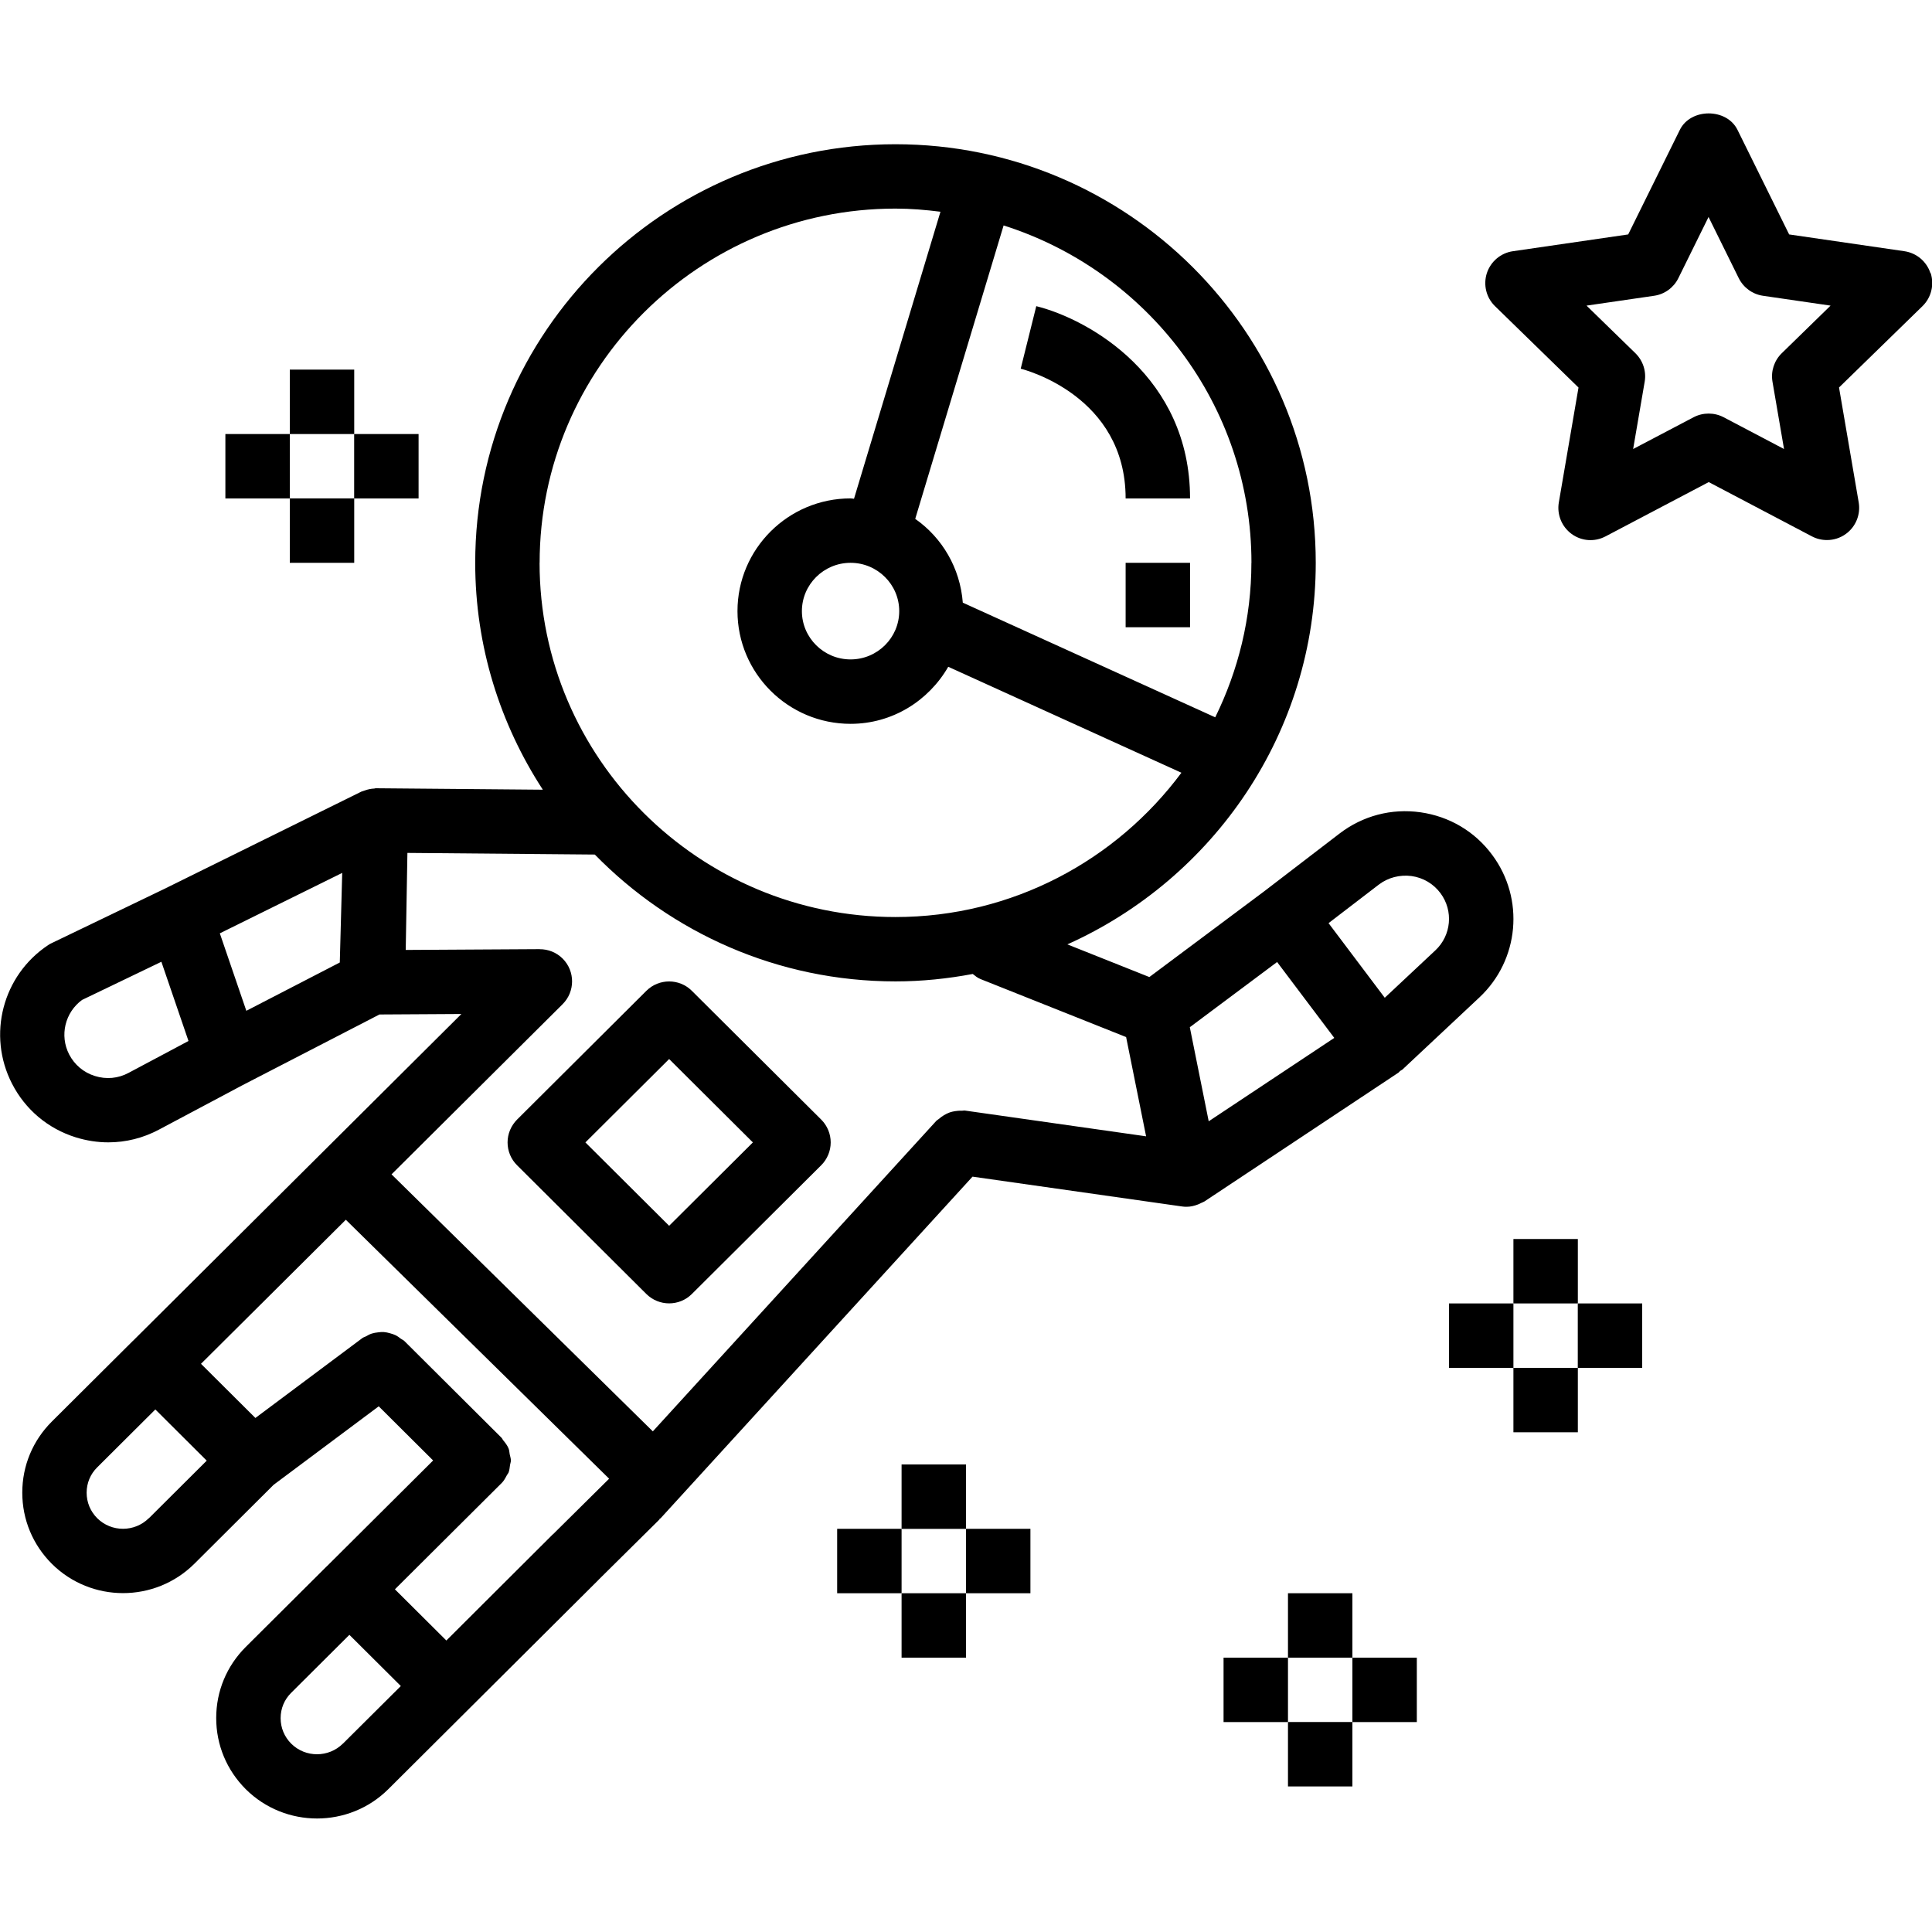
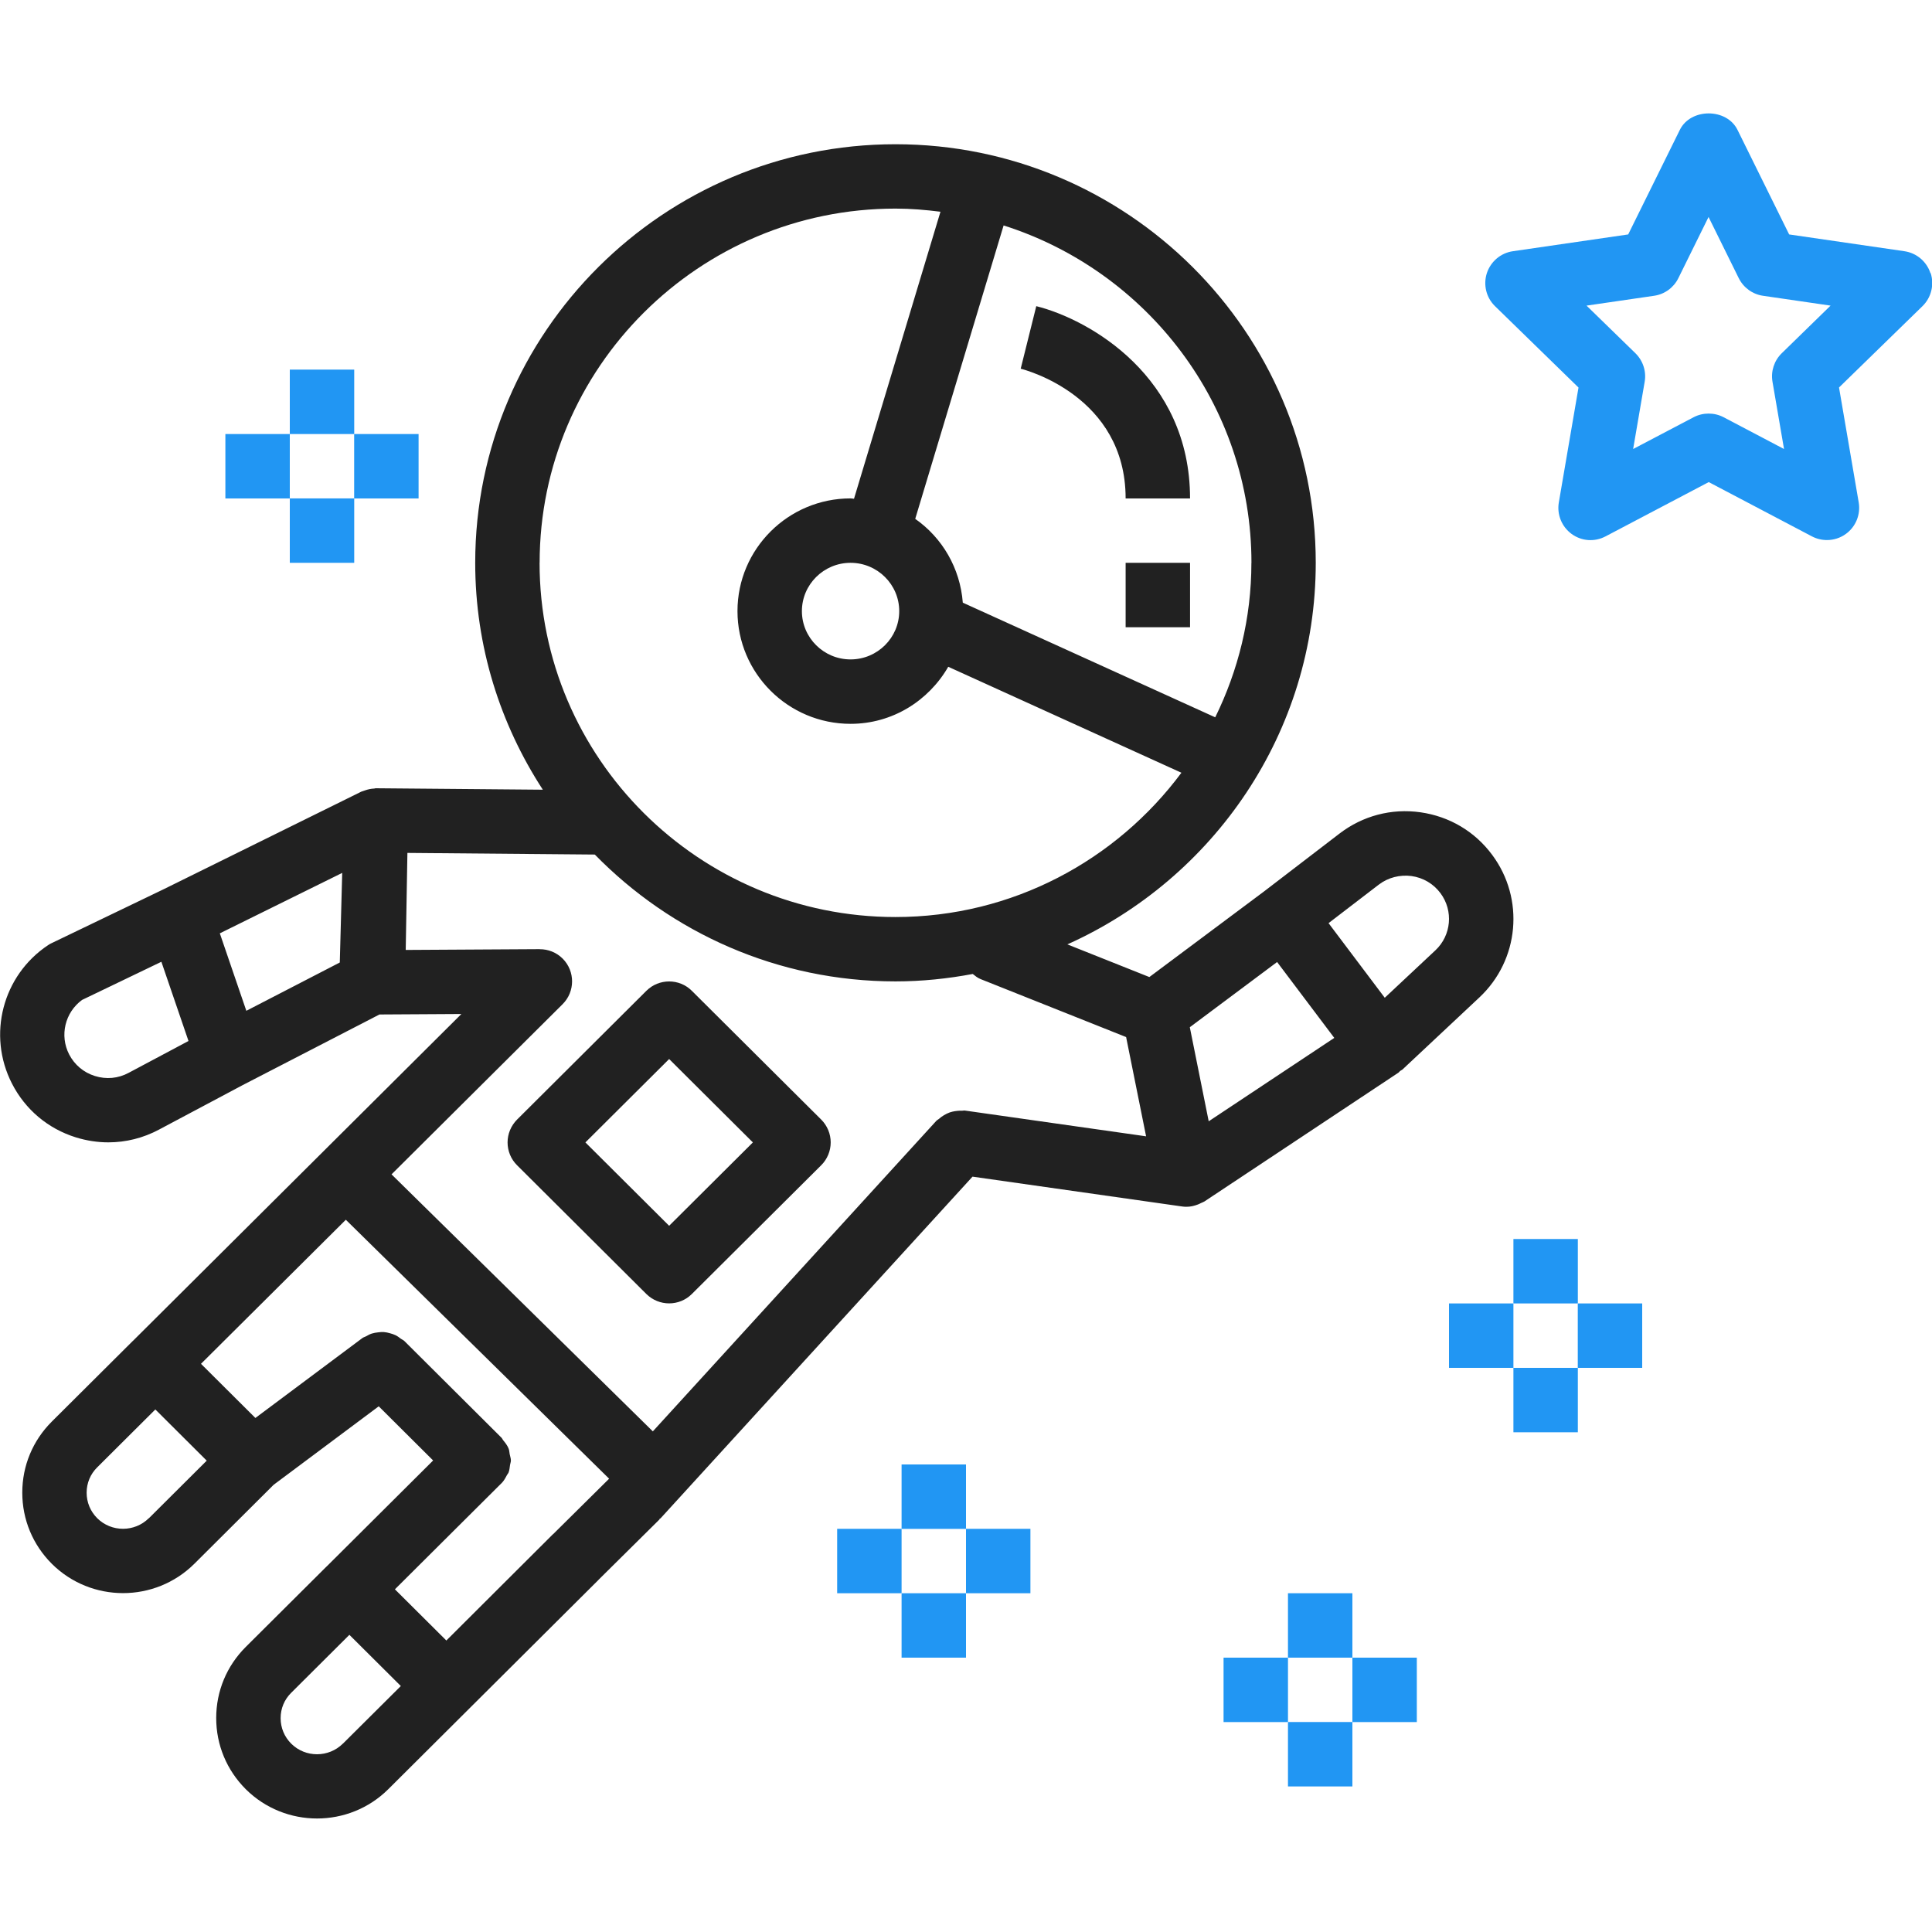
<svg xmlns="http://www.w3.org/2000/svg" version="1.1" width="32" height="32" viewBox="0 0 32 32">
-   <path d="M31.974 4.524c-0.063-0.193-0.229-0.333-0.43-0.363l-1.91-0.278-0.855-1.731c-0.179-0.365-0.777-0.365-0.956 0l-0.855 1.731-1.91 0.278c-0.201 0.029-0.367 0.17-0.431 0.363-0.062 0.193-0.011 0.405 0.135 0.547l1.383 1.348-0.326 1.903c-0.034 0.2 0.048 0.402 0.212 0.522 0.166 0.121 0.382 0.135 0.562 0.040l1.709-0.899 1.709 0.899c0.078 0.041 0.164 0.061 0.249 0.061 0.11 0 0.221-0.034 0.314-0.102 0.164-0.119 0.246-0.322 0.212-0.522l-0.326-1.903 1.383-1.348c0.145-0.142 0.197-0.354 0.135-0.547zM29.511 5.851c-0.125 0.122-0.183 0.299-0.153 0.472l0.191 1.114-1-0.526c-0.078-0.041-0.163-0.061-0.249-0.061s-0.17 0.020-0.249 0.061l-1.001 0.526 0.191-1.114c0.030-0.173-0.028-0.349-0.153-0.472l-0.81-0.789 1.119-0.163c0.174-0.025 0.324-0.134 0.402-0.292l0.5-1.013 0.5 1.013c0.078 0.157 0.228 0.267 0.402 0.292l1.119 0.163-0.809 0.789z" />
-   <path d="M26.134 20.522h-1.067v1.067h1.067v-1.067z" />
-   <path d="M26.134 22.656h-1.067v1.067h1.067v-1.067z" />
-   <path d="M27.2 21.589h-1.067v1.067h1.067v-1.067z" />
-   <path d="M25.067 21.589h-1.067v1.067h1.067v-1.067z" />
-   <path d="M22.4 26.389h-1.067v1.067h1.067v-1.067z" />
-   <path d="M22.4 28.522h-1.067v1.067h1.067v-1.067z" />
-   <path d="M23.467 27.456h-1.067v1.067h1.067v-1.067z" />
-   <path d="M21.333 27.456h-1.067v1.067h1.067v-1.067z" />
-   <path d="M16 24.256h-1.067v1.067h1.067v-1.067z" />
-   <path d="M16 26.389h-1.067v1.067h1.067v-1.067z" />
-   <path d="M17.067 25.322h-1.067v1.067h1.067v-1.067z" />
-   <path d="M14.933 25.322h-1.067v1.067h1.067v-1.067z" />
-   <path d="M5.867 6.122h-1.067v1.067h1.067v-1.067z" />
-   <path d="M5.867 8.255h-1.067v1.067h1.067v-1.067z" />
-   <path d="M6.933 7.189h-1.067v1.067h1.067v-1.067z" />
-   <path d="M4.8 7.189h-1.067v1.067h1.067v-1.067z" />
-   <path d="M24.715 14.159c-0.287-0.388-0.709-0.637-1.188-0.705-0.481-0.068-0.956 0.058-1.34 0.352l-1.252 0.96-1.898 1.417-1.358-0.541c2.421-1.086 4.114-3.508 4.114-6.32 0-3.823-3.123-6.933-6.961-6.933s-6.961 3.11-6.961 6.933c0 1.386 0.414 2.674 1.12 3.758l-2.764-0.024c-0.002 0-0.003 0-0.005 0-0.009 0-0.015 0.004-0.023 0.005-0.053 0.002-0.105 0.013-0.155 0.031-0.013 0.005-0.026 0.008-0.038 0.013-0.006 0.003-0.013 0.003-0.019 0.006l-3.233 1.596c-0.001 0-0.001 0-0.001 0.001l-1.893 0.911c-0.021 0.009-0.042 0.021-0.063 0.035-0.755 0.502-1.012 1.489-0.598 2.295 0.22 0.429 0.595 0.745 1.056 0.889 0.178 0.055 0.359 0.083 0.539 0.083 0.29 0 0.577-0.071 0.839-0.211l1.388-0.738 2.264-1.169 1.357-0.008-5.442 5.416c-0.001 0.001-0.001 0.001-0.002 0.001l-1.339 1.333c-0.316 0.315-0.49 0.732-0.49 1.178s0.174 0.863 0.49 1.179c0.325 0.323 0.752 0.485 1.179 0.485s0.854-0.162 1.18-0.485l1.314-1.309 1.741-1.3 0.901 0.897-1.762 1.754c-0 0.001-0.001 0.001-0.002 0.001l-1.339 1.333c-0.316 0.315-0.49 0.732-0.49 1.178s0.174 0.863 0.49 1.179c0.325 0.323 0.753 0.485 1.18 0.485s0.855-0.162 1.18-0.485l3.482-3.467c0.001-0.001 0.001-0.001 0.001-0.002l1.010-1-0.004-0.004c0.006-0.006 0.015-0.009 0.022-0.015l5.166-5.658 3.471 0.494c0.025 0.004 0.050 0.005 0.075 0.005 0.065 0 0.127-0.015 0.187-0.038 0.018-0.006 0.033-0.015 0.050-0.023 0.019-0.010 0.039-0.015 0.058-0.027l3.213-2.133c0.012-0.008 0.018-0.021 0.029-0.029 0.013-0.010 0.029-0.014 0.041-0.026l1.271-1.191c0.662-0.62 0.753-1.635 0.212-2.362zM2.13 17.77c-0.173 0.093-0.37 0.111-0.558 0.052-0.187-0.058-0.338-0.186-0.427-0.358-0.161-0.314-0.068-0.695 0.214-0.902l1.314-0.632 0.449 1.312-0.992 0.528zM5.628 15.942l-1.548 0.8-0.439-1.283 2.027-1.001-0.040 1.484zM20.727 9.322c0 0.918-0.219 1.785-0.599 2.559l-4.181-1.899c-0.044-0.573-0.341-1.075-0.788-1.388l1.464-4.86c2.378 0.756 4.105 2.974 4.105 5.588zM8.938 9.322c0-3.235 2.644-5.867 5.894-5.867 0.253 0 0.5 0.021 0.745 0.052l-1.432 4.754c-0.019-0.001-0.037-0.006-0.057-0.006-1.033 0-1.873 0.837-1.873 1.867s0.84 1.867 1.873 1.867c0.694 0 1.294-0.383 1.618-0.945l3.862 1.755c-1.075 1.446-2.795 2.39-4.737 2.39-3.25 0-5.894-2.632-5.894-5.867zM14.894 10.122c0 0.441-0.362 0.8-0.806 0.8s-0.806-0.359-0.806-0.8c0-0.441 0.362-0.8 0.806-0.8s0.806 0.359 0.806 0.8zM2.465 25.146c-0.236 0.234-0.619 0.234-0.854 0.001-0.114-0.114-0.176-0.263-0.176-0.423s0.062-0.309 0.176-0.421l0.962-0.958 0.851 0.848-0.959 0.955zM5.679 28.88c-0.236 0.234-0.619 0.235-0.855 0.001-0.114-0.114-0.176-0.263-0.176-0.423s0.062-0.309 0.176-0.421l0.963-0.959 0.852 0.848-0.96 0.955zM9.16 25.411c-0.001 0-0.001 0-0.002 0.001l-1.765 1.76-0.852-0.848 1.763-1.755c0 0 0 0 0-0s0.001-0.001 0.002-0.001c0.040-0.040 0.065-0.088 0.090-0.135 0.007-0.014 0.020-0.026 0.026-0.040 0.017-0.041 0.019-0.085 0.026-0.129 0.003-0.025 0.014-0.047 0.014-0.073 0-0.036-0.013-0.070-0.020-0.106-0.006-0.032-0.006-0.065-0.019-0.095-0.020-0.050-0.055-0.094-0.091-0.138-0.010-0.012-0.014-0.027-0.025-0.038 0 0 0 0-0.001 0s-0.001-0.002-0.001-0.002l-1.607-1.6c-0.017-0.017-0.039-0.024-0.058-0.038-0.028-0.022-0.055-0.042-0.087-0.058-0.030-0.015-0.061-0.024-0.093-0.033-0.034-0.010-0.067-0.017-0.103-0.020-0.033-0.002-0.063 0.001-0.095 0.005-0.036 0.004-0.069 0.009-0.104 0.020-0.034 0.011-0.063 0.027-0.094 0.045-0.020 0.011-0.042 0.015-0.061 0.029l-1.773 1.324-0.901-0.897 2.399-2.386 4.361 4.289-0.928 0.919zM15.979 18.394c-0.015-0.002-0.030 0.004-0.045 0.003-0.039-0.002-0.076 0.001-0.115 0.007-0.030 0.005-0.059 0.011-0.088 0.021-0.034 0.012-0.065 0.028-0.097 0.047-0.030 0.018-0.057 0.037-0.083 0.061-0.013 0.011-0.028 0.017-0.040 0.029l-4.698 5.146-4.328-4.257 2.833-2.818c0.209-0.208 0.21-0.546 0.002-0.755-0.105-0.105-0.243-0.157-0.381-0.156v-0.001l-2.219 0.013 0.028-1.607 3.104 0.027c1.265 1.294 3.029 2.101 4.981 2.101 0.437 0 0.864-0.045 1.279-0.123 0.040 0.032 0.079 0.065 0.13 0.085l2.41 0.96 0.331 1.644-3.003-0.427zM20.020 18.572l-0.313-1.558 1.446-1.080 0.947 1.257-2.080 1.381zM23.774 15.741l-0.838 0.785-0.931-1.236 0.831-0.637c0.155-0.119 0.351-0.168 0.543-0.143 0.193 0.027 0.364 0.128 0.48 0.284 0.217 0.292 0.18 0.699-0.085 0.947z" />
-   <path d="M13.602 18.544l-2.143-2.133c-0.207-0.207-0.545-0.207-0.753 0l-2.142 2.133c-0.1 0.101-0.157 0.236-0.157 0.378s0.056 0.278 0.157 0.378l2.142 2.133c0.104 0.103 0.241 0.155 0.377 0.155s0.273-0.052 0.376-0.155l2.143-2.133c0.1-0.1 0.157-0.236 0.157-0.378s-0.057-0.278-0.157-0.378zM11.083 20.303l-1.387-1.381 1.387-1.381 1.387 1.381-1.387 1.381z" />
-   <path d="M17.164 5.071l-0.258 1.036c0.071 0.018 1.738 0.452 1.738 2.149h1.067c-0-2.017-1.666-2.965-2.547-3.185z" />
-   <path d="M19.711 9.322h-1.067v1.067h1.067v-1.067z" />
+   <path fill="#2196f3" d="M31.974 4.524c-0.063-0.193-0.229-0.333-0.43-0.363l-1.91-0.278-0.855-1.731c-0.179-0.365-0.777-0.365-0.956 0l-0.855 1.731-1.91 0.278c-0.201 0.029-0.367 0.17-0.431 0.363-0.062 0.193-0.011 0.405 0.135 0.547l1.383 1.348-0.326 1.903c-0.034 0.2 0.048 0.402 0.212 0.522 0.166 0.121 0.382 0.135 0.562 0.040l1.709-0.899 1.709 0.899c0.078 0.041 0.164 0.061 0.249 0.061 0.11 0 0.221-0.034 0.314-0.102 0.164-0.119 0.246-0.322 0.212-0.522l-0.326-1.903 1.383-1.348c0.145-0.142 0.197-0.354 0.135-0.547zM29.511 5.851c-0.125 0.122-0.183 0.299-0.153 0.472l0.191 1.114-1-0.526c-0.078-0.041-0.163-0.061-0.249-0.061s-0.17 0.020-0.249 0.061l-1.001 0.526 0.191-1.114c0.030-0.173-0.028-0.349-0.153-0.472l-0.81-0.789 1.119-0.163c0.174-0.025 0.324-0.134 0.402-0.292l0.5-1.013 0.5 1.013c0.078 0.157 0.228 0.267 0.402 0.292l1.119 0.163-0.809 0.789z" />
+   <path fill="#2196f3" d="M26.134 20.522h-1.067v1.067h1.067v-1.067z" />
+   <path fill="#2196f3" d="M26.134 22.656h-1.067v1.067h1.067v-1.067z" />
+   <path fill="#2196f3" d="M27.2 21.589h-1.067v1.067h1.067v-1.067z" />
+   <path fill="#2196f3" d="M25.067 21.589h-1.067v1.067h1.067v-1.067z" />
+   <path fill="#2196f3" d="M22.4 26.389h-1.067v1.067h1.067v-1.067z" />
+   <path fill="#2196f3" d="M22.4 28.522h-1.067v1.067h1.067v-1.067z" />
+   <path fill="#2196f3" d="M23.467 27.456h-1.067v1.067h1.067v-1.067z" />
+   <path fill="#2196f3" d="M21.333 27.456h-1.067v1.067h1.067v-1.067z" />
+   <path fill="#2196f3" d="M16 24.256h-1.067v1.067h1.067v-1.067z" />
+   <path fill="#2196f3" d="M16 26.389h-1.067v1.067h1.067v-1.067z" />
+   <path fill="#2196f3" d="M17.067 25.322h-1.067v1.067h1.067v-1.067z" />
+   <path fill="#2196f3" d="M14.933 25.322h-1.067v1.067h1.067v-1.067z" />
+   <path fill="#2196f3" d="M5.867 6.122h-1.067v1.067h1.067v-1.067z" />
+   <path fill="#2196f3" d="M5.867 8.255h-1.067v1.067h1.067v-1.067z" />
+   <path fill="#2196f3" d="M6.933 7.189h-1.067v1.067h1.067v-1.067z" />
+   <path fill="#2196f3" d="M4.8 7.189h-1.067v1.067h1.067v-1.067z" />
+   <path fill="#212121" d="M24.715 14.159c-0.287-0.388-0.709-0.637-1.188-0.705-0.481-0.068-0.956 0.058-1.34 0.352l-1.252 0.96-1.898 1.417-1.358-0.541c2.421-1.086 4.114-3.508 4.114-6.32 0-3.823-3.123-6.933-6.961-6.933s-6.961 3.11-6.961 6.933c0 1.386 0.414 2.674 1.12 3.758l-2.764-0.024c-0.002 0-0.003 0-0.005 0-0.009 0-0.015 0.004-0.023 0.005-0.053 0.002-0.105 0.013-0.155 0.031-0.013 0.005-0.026 0.008-0.038 0.013-0.006 0.003-0.013 0.003-0.019 0.006l-3.233 1.596c-0.001 0-0.001 0-0.001 0.001l-1.893 0.911c-0.021 0.009-0.042 0.021-0.063 0.035-0.755 0.502-1.012 1.489-0.598 2.295 0.22 0.429 0.595 0.745 1.056 0.889 0.178 0.055 0.359 0.083 0.539 0.083 0.29 0 0.577-0.071 0.839-0.211l1.388-0.738 2.264-1.169 1.357-0.008-5.442 5.416c-0.001 0.001-0.001 0.001-0.002 0.001l-1.339 1.333c-0.316 0.315-0.49 0.732-0.49 1.178s0.174 0.863 0.49 1.179c0.325 0.323 0.752 0.485 1.179 0.485s0.854-0.162 1.18-0.485l1.314-1.309 1.741-1.3 0.901 0.897-1.762 1.754c-0 0.001-0.001 0.001-0.002 0.001l-1.339 1.333c-0.316 0.315-0.49 0.732-0.49 1.178s0.174 0.863 0.49 1.179c0.325 0.323 0.753 0.485 1.18 0.485s0.855-0.162 1.18-0.485l3.482-3.467c0.001-0.001 0.001-0.001 0.001-0.002l1.010-1-0.004-0.004c0.006-0.006 0.015-0.009 0.022-0.015l5.166-5.658 3.471 0.494c0.025 0.004 0.050 0.005 0.075 0.005 0.065 0 0.127-0.015 0.187-0.038 0.018-0.006 0.033-0.015 0.050-0.023 0.019-0.010 0.039-0.015 0.058-0.027l3.213-2.133c0.012-0.008 0.018-0.021 0.029-0.029 0.013-0.010 0.029-0.014 0.041-0.026l1.271-1.191c0.662-0.62 0.753-1.635 0.212-2.362zM2.13 17.77c-0.173 0.093-0.37 0.111-0.558 0.052-0.187-0.058-0.338-0.186-0.427-0.358-0.161-0.314-0.068-0.695 0.214-0.902l1.314-0.632 0.449 1.312-0.992 0.528zM5.628 15.942l-1.548 0.8-0.439-1.283 2.027-1.001-0.040 1.484zM20.727 9.322c0 0.918-0.219 1.785-0.599 2.559l-4.181-1.899c-0.044-0.573-0.341-1.075-0.788-1.388l1.464-4.86c2.378 0.756 4.105 2.974 4.105 5.588zM8.938 9.322c0-3.235 2.644-5.867 5.894-5.867 0.253 0 0.5 0.021 0.745 0.052l-1.432 4.754c-0.019-0.001-0.037-0.006-0.057-0.006-1.033 0-1.873 0.837-1.873 1.867s0.84 1.867 1.873 1.867c0.694 0 1.294-0.383 1.618-0.945l3.862 1.755c-1.075 1.446-2.795 2.39-4.737 2.39-3.25 0-5.894-2.632-5.894-5.867zM14.894 10.122c0 0.441-0.362 0.8-0.806 0.8s-0.806-0.359-0.806-0.8c0-0.441 0.362-0.8 0.806-0.8s0.806 0.359 0.806 0.8zM2.465 25.146c-0.236 0.234-0.619 0.234-0.854 0.001-0.114-0.114-0.176-0.263-0.176-0.423s0.062-0.309 0.176-0.421l0.962-0.958 0.851 0.848-0.959 0.955zM5.679 28.88c-0.236 0.234-0.619 0.235-0.855 0.001-0.114-0.114-0.176-0.263-0.176-0.423s0.062-0.309 0.176-0.421l0.963-0.959 0.852 0.848-0.96 0.955zM9.16 25.411c-0.001 0-0.001 0-0.002 0.001l-1.765 1.76-0.852-0.848 1.763-1.755c0 0 0 0 0-0s0.001-0.001 0.002-0.001c0.040-0.040 0.065-0.088 0.090-0.135 0.007-0.014 0.020-0.026 0.026-0.040 0.017-0.041 0.019-0.085 0.026-0.129 0.003-0.025 0.014-0.047 0.014-0.073 0-0.036-0.013-0.070-0.020-0.106-0.006-0.032-0.006-0.065-0.019-0.095-0.020-0.050-0.055-0.094-0.091-0.138-0.010-0.012-0.014-0.027-0.025-0.038 0 0 0 0-0.001 0s-0.001-0.002-0.001-0.002l-1.607-1.6c-0.017-0.017-0.039-0.024-0.058-0.038-0.028-0.022-0.055-0.042-0.087-0.058-0.030-0.015-0.061-0.024-0.093-0.033-0.034-0.010-0.067-0.017-0.103-0.020-0.033-0.002-0.063 0.001-0.095 0.005-0.036 0.004-0.069 0.009-0.104 0.020-0.034 0.011-0.063 0.027-0.094 0.045-0.020 0.011-0.042 0.015-0.061 0.029l-1.773 1.324-0.901-0.897 2.399-2.386 4.361 4.289-0.928 0.919zM15.979 18.394c-0.015-0.002-0.030 0.004-0.045 0.003-0.039-0.002-0.076 0.001-0.115 0.007-0.030 0.005-0.059 0.011-0.088 0.021-0.034 0.012-0.065 0.028-0.097 0.047-0.030 0.018-0.057 0.037-0.083 0.061-0.013 0.011-0.028 0.017-0.040 0.029l-4.698 5.146-4.328-4.257 2.833-2.818c0.209-0.208 0.21-0.546 0.002-0.755-0.105-0.105-0.243-0.157-0.381-0.156v-0.001l-2.219 0.013 0.028-1.607 3.104 0.027c1.265 1.294 3.029 2.101 4.981 2.101 0.437 0 0.864-0.045 1.279-0.123 0.040 0.032 0.079 0.065 0.13 0.085l2.41 0.96 0.331 1.644-3.003-0.427zM20.020 18.572l-0.313-1.558 1.446-1.080 0.947 1.257-2.080 1.381zM23.774 15.741l-0.838 0.785-0.931-1.236 0.831-0.637c0.155-0.119 0.351-0.168 0.543-0.143 0.193 0.027 0.364 0.128 0.48 0.284 0.217 0.292 0.18 0.699-0.085 0.947z" />
+   <path fill="#212121" d="M13.602 18.544l-2.143-2.133c-0.207-0.207-0.545-0.207-0.753 0l-2.142 2.133c-0.1 0.101-0.157 0.236-0.157 0.378s0.056 0.278 0.157 0.378l2.142 2.133c0.104 0.103 0.241 0.155 0.377 0.155s0.273-0.052 0.376-0.155l2.143-2.133c0.1-0.1 0.157-0.236 0.157-0.378s-0.057-0.278-0.157-0.378zM11.083 20.303l-1.387-1.381 1.387-1.381 1.387 1.381-1.387 1.381z" />
+   <path fill="#212121" d="M17.164 5.071l-0.258 1.036c0.071 0.018 1.738 0.452 1.738 2.149h1.067c-0-2.017-1.666-2.965-2.547-3.185z" />
+   <path fill="#212121" d="M19.711 9.322h-1.067v1.067h1.067v-1.067z" />
</svg>
